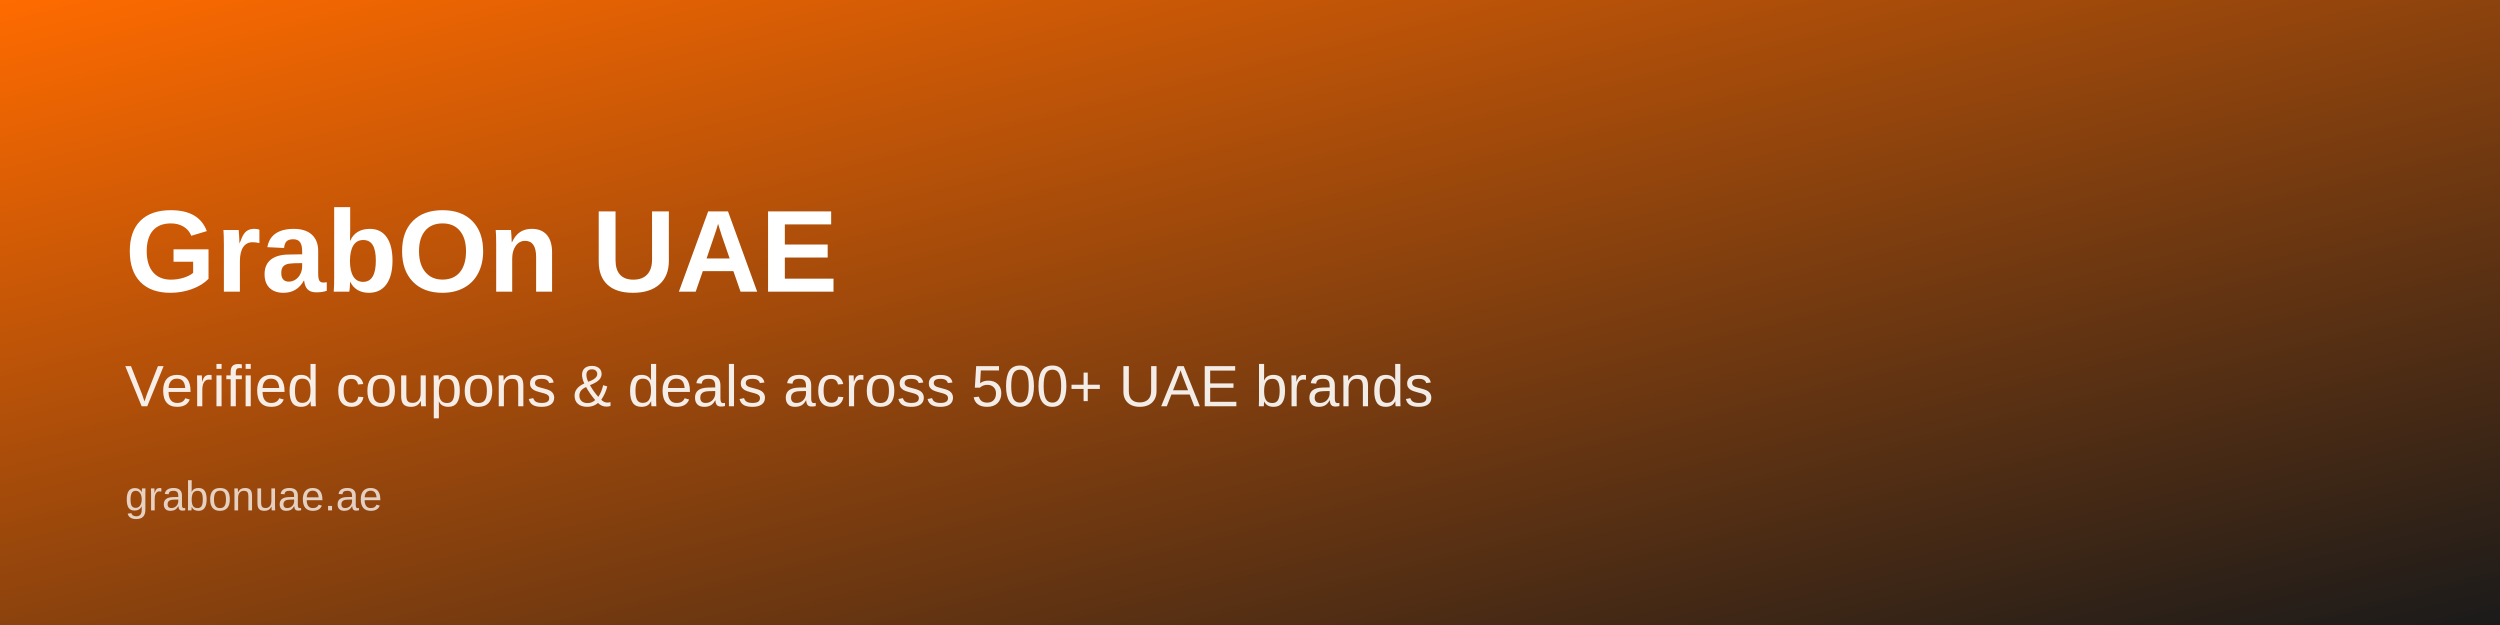
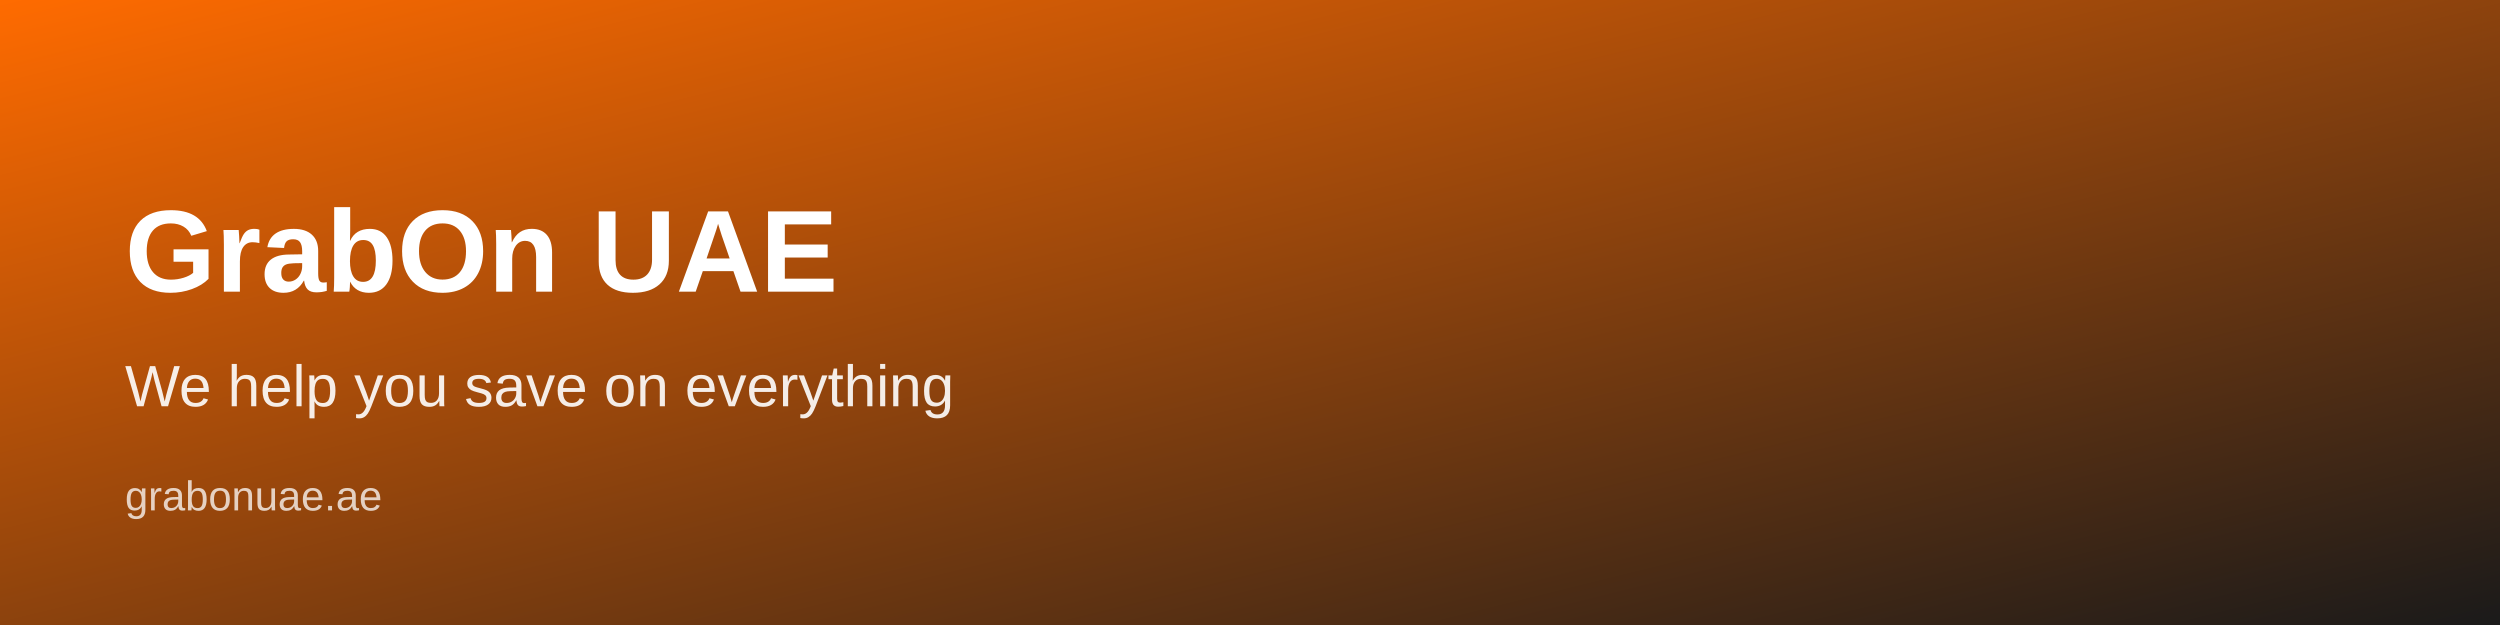
<svg xmlns="http://www.w3.org/2000/svg" width="1200" height="300" viewBox="0 0 1200 300">
  <defs>
    <linearGradient id="bg" x1="0" y1="0" x2="1" y2="1">
      <stop offset="0%" stop-color="#FF6B00" />
      <stop offset="100%" stop-color="#1a1a1a" />
    </linearGradient>
  </defs>
  <rect width="1200" height="300" fill="url(#bg)" />
  <text x="60" y="140" font-family="Arial, Helvetica, sans-serif" font-size="56" font-weight="bold" fill="#ffffff">GrabOn UAE</text>
-   <text x="60" y="195" font-family="Arial, Helvetica, sans-serif" font-size="28" fill="#ffffff" opacity="0.9">Verified coupons &amp; deals across 500+ UAE brands</text>
+   <text x="60" y="195" font-family="Arial, Helvetica, sans-serif" font-size="28" fill="#ffffff" opacity="0.9">We help you save on everything</text>
  <text x="60" y="245" font-family="Arial, Helvetica, sans-serif" font-size="20" fill="#ffffff" opacity="0.75">grabonuae.ae</text>
</svg>
